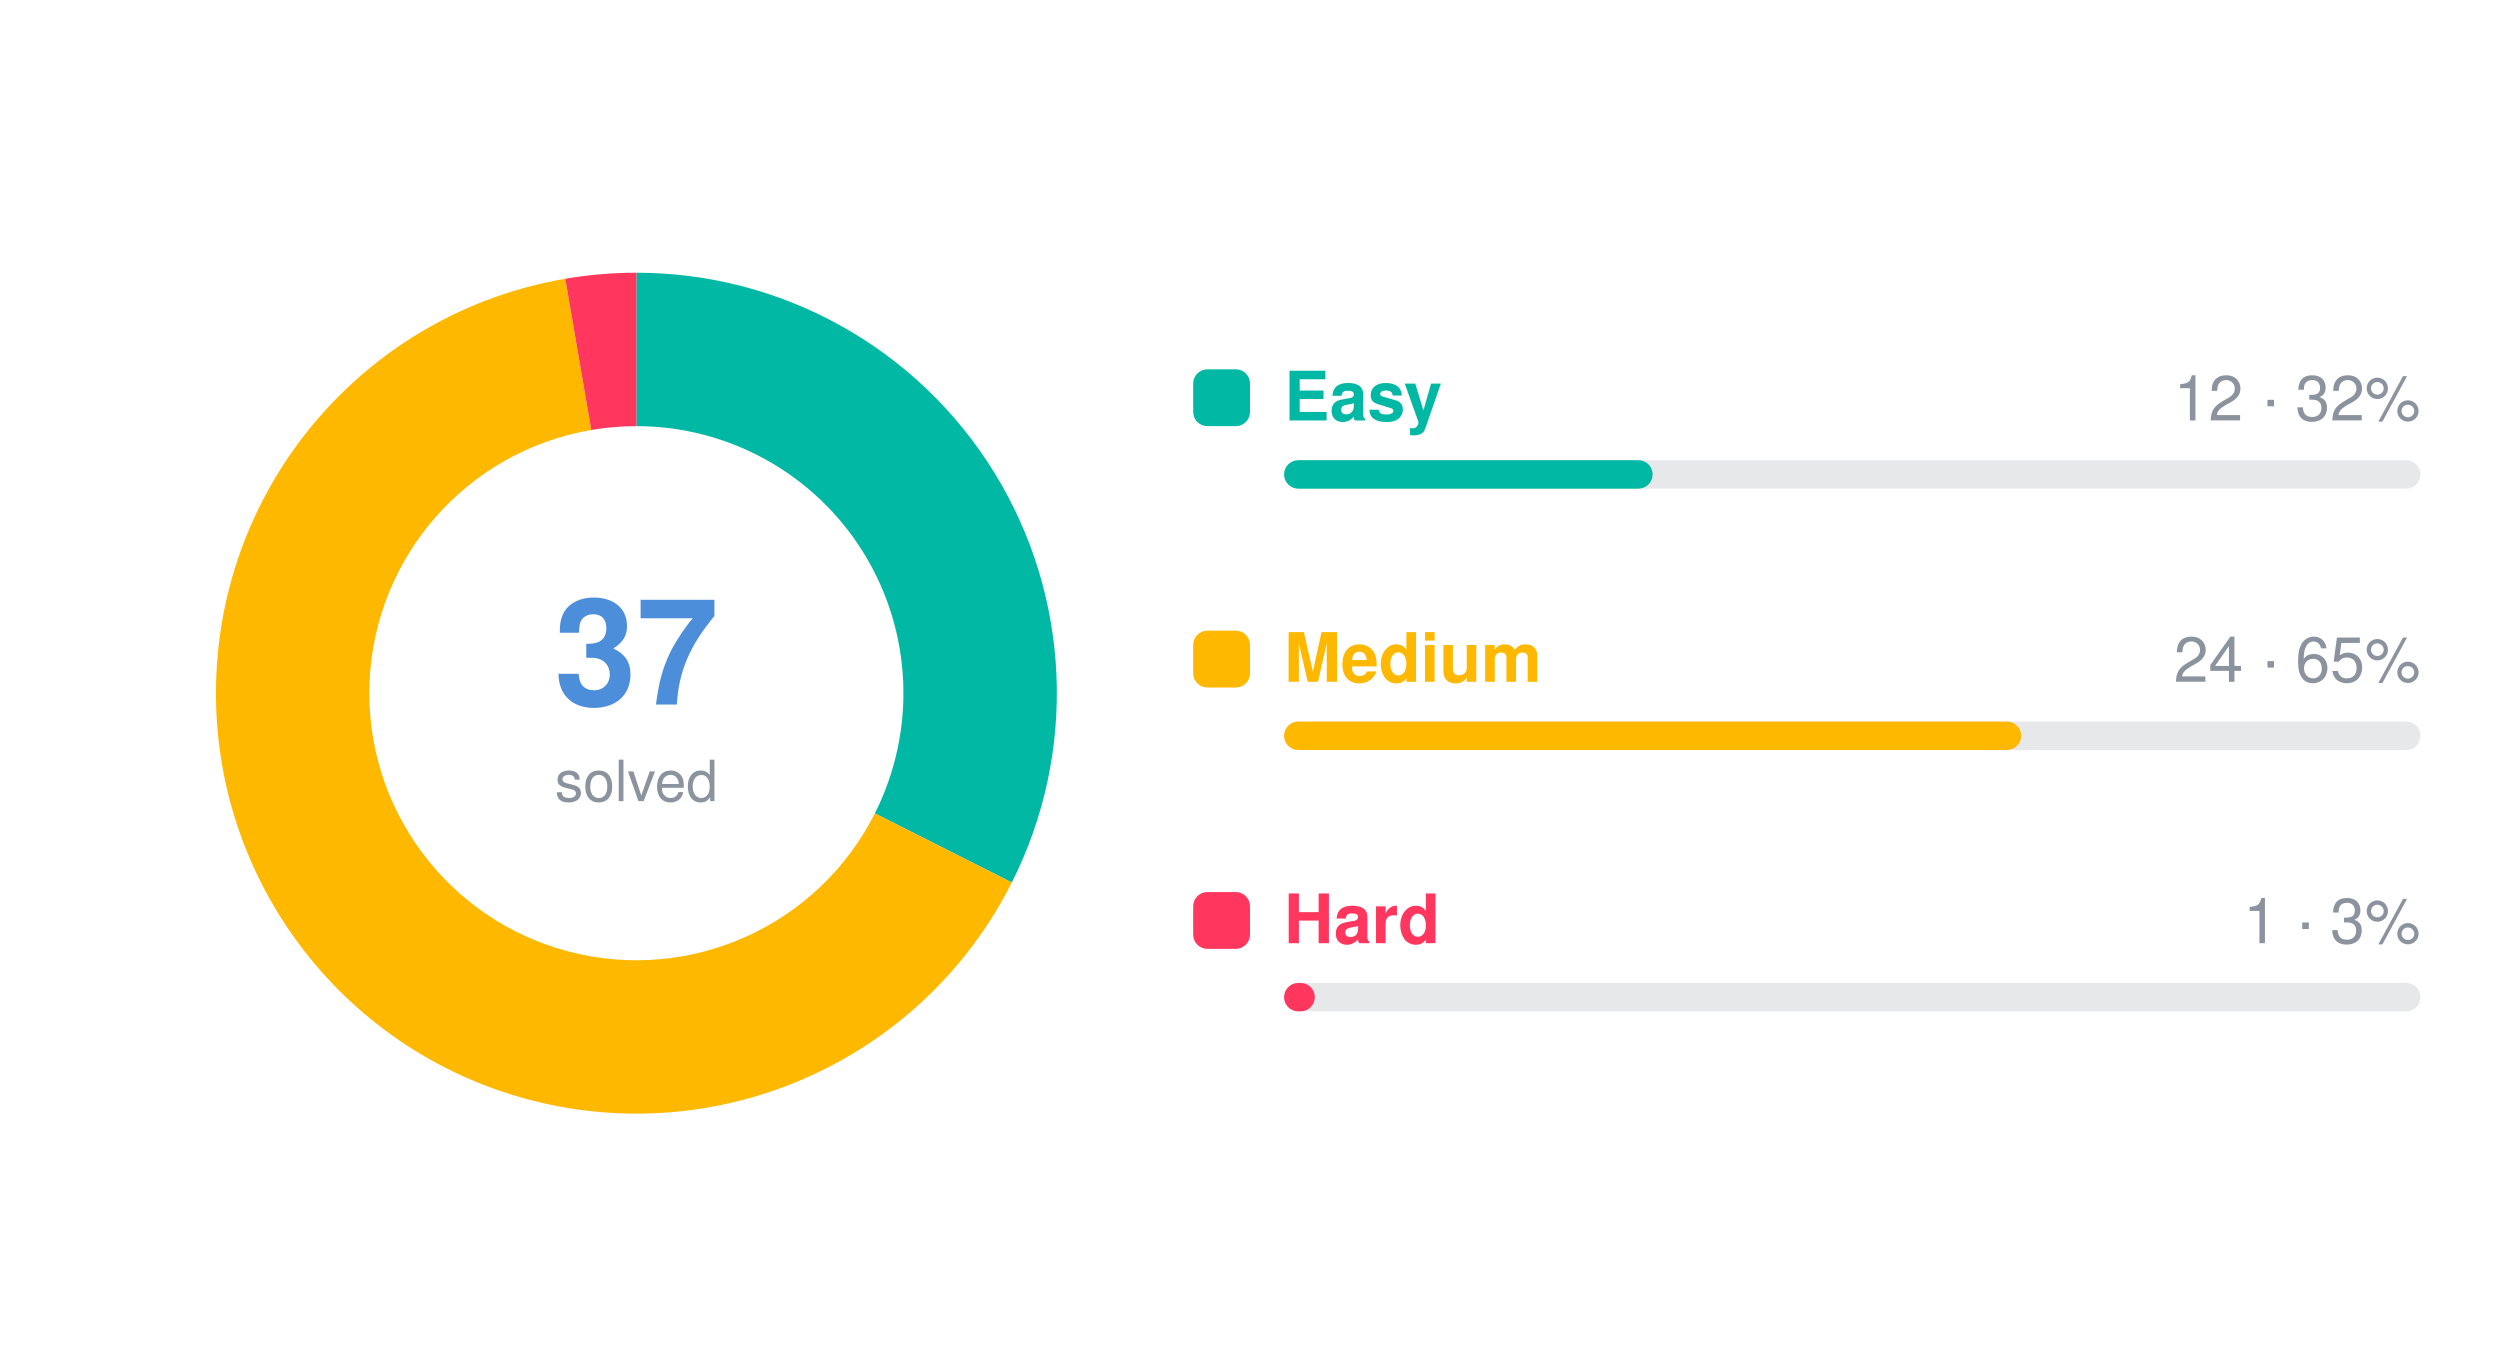
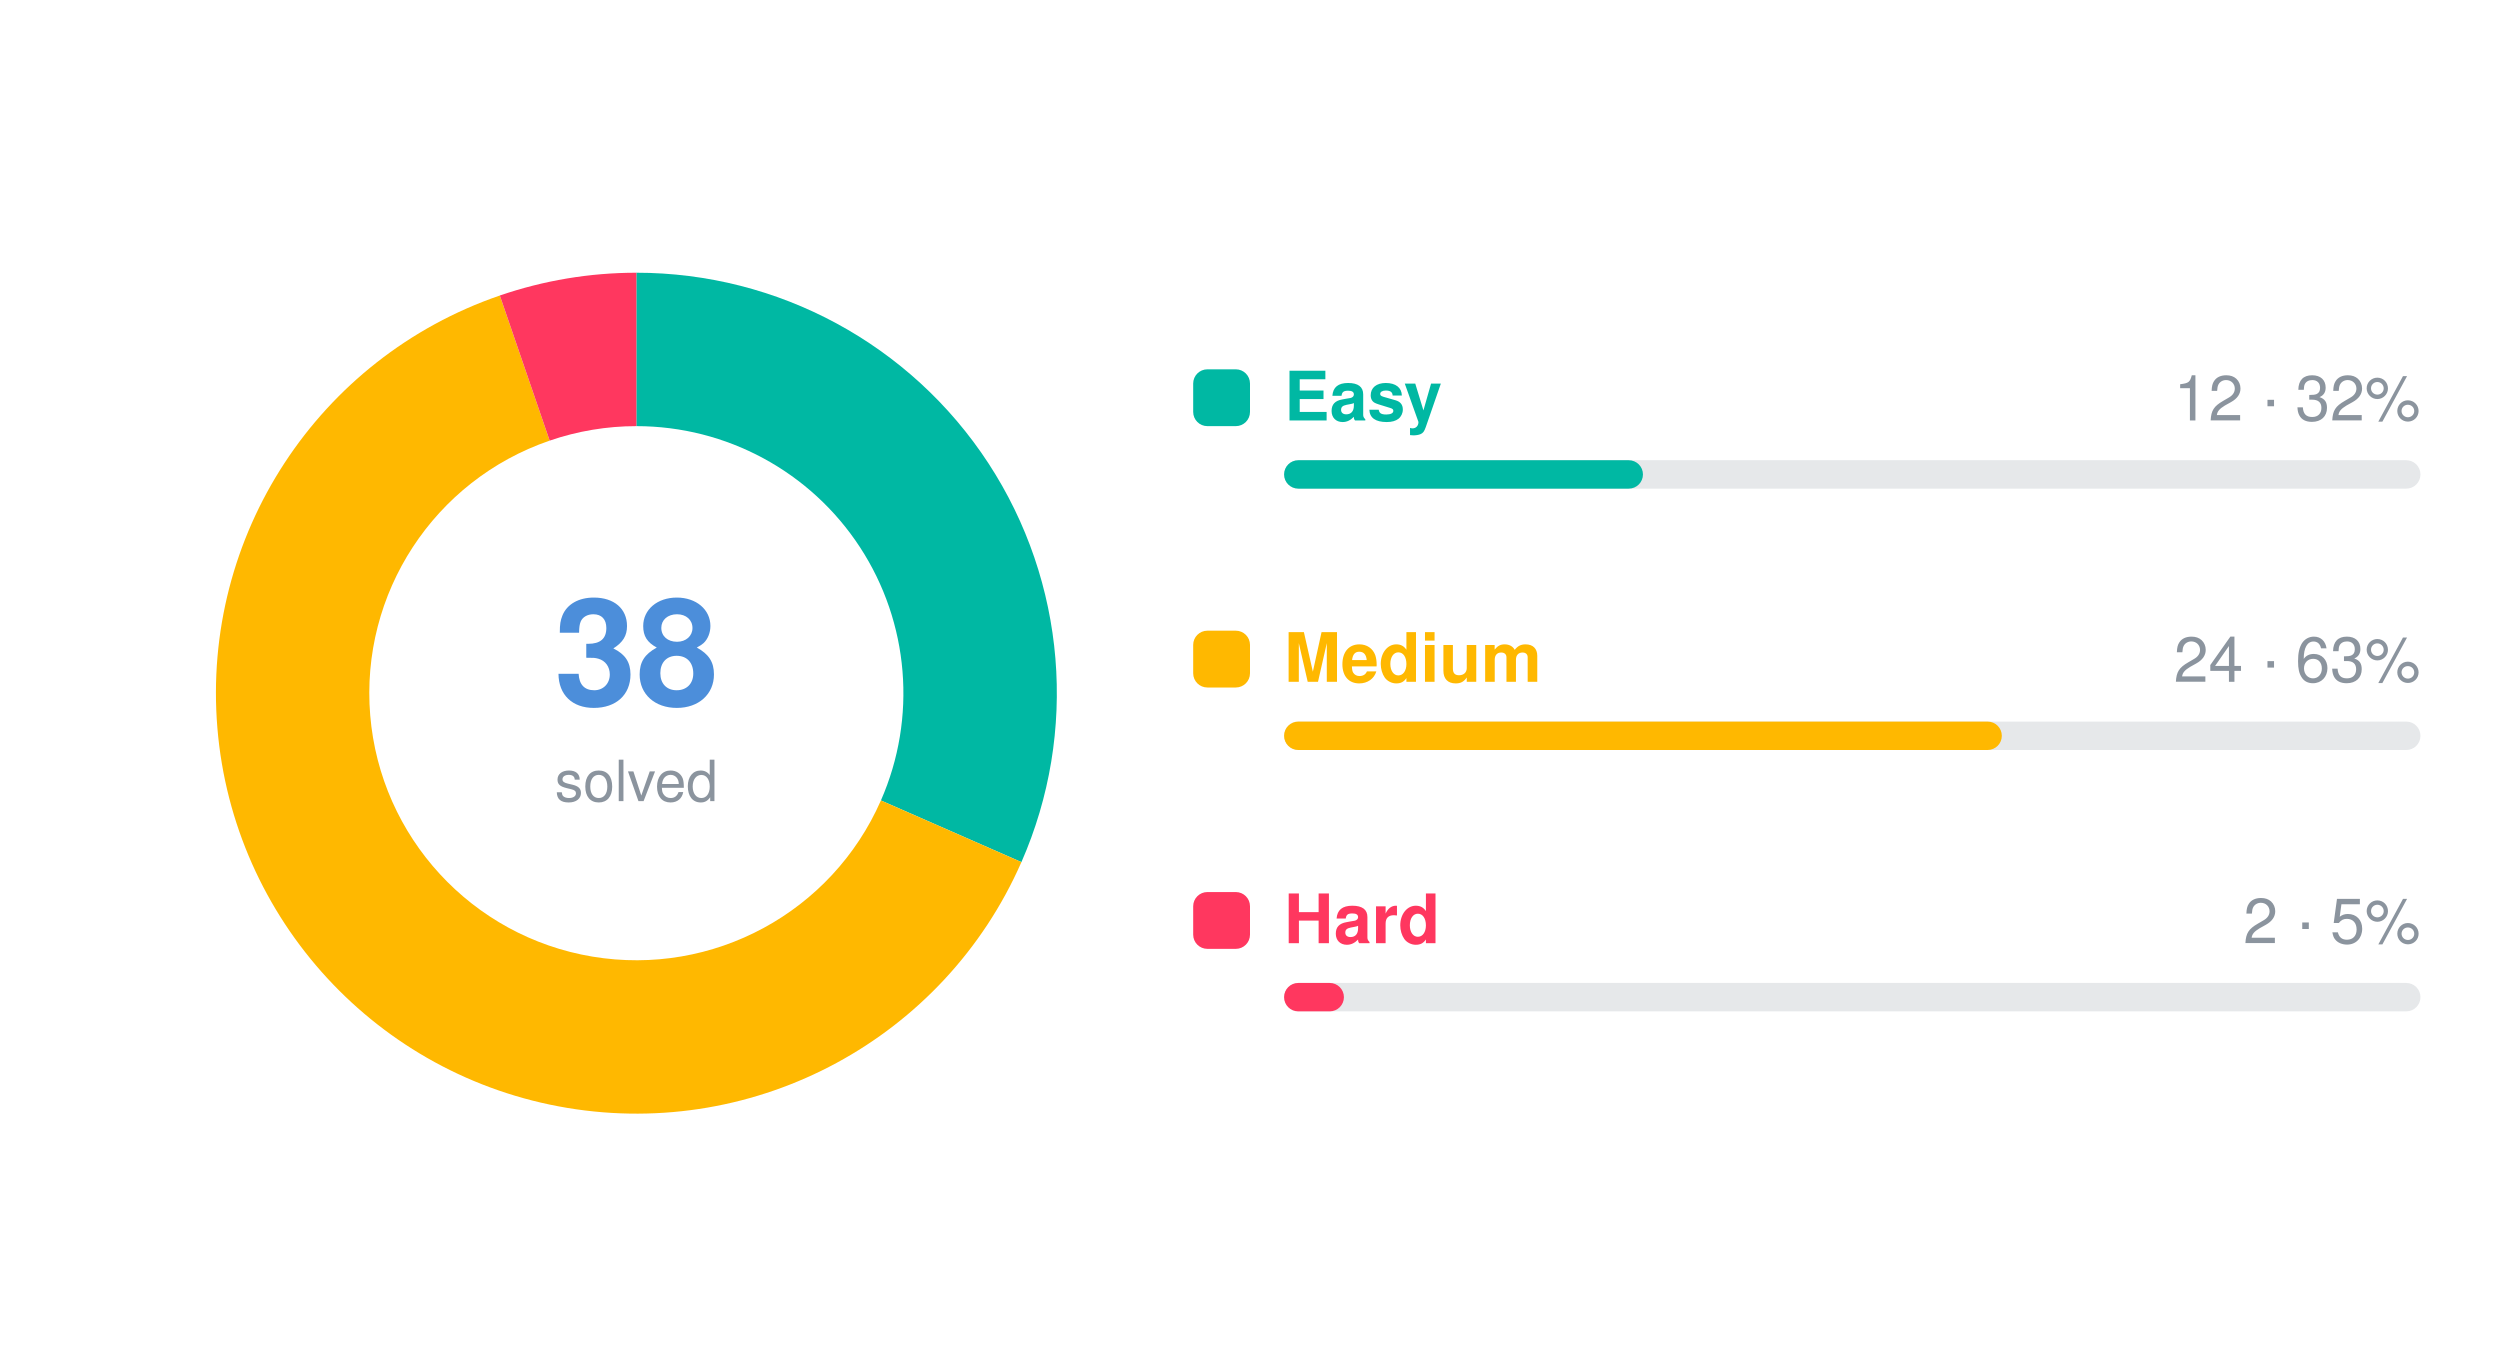
<svg xmlns="http://www.w3.org/2000/svg" viewBox="0 0 440 240" width="440" height="240" role="img" font-family="system-ui, -apple-system, Segoe UI, Helvetica, Arial, sans-serif">
-   <path d="M112 48 A74 74 0 0 1 178.08 155.32 L153.97 143.16 A47 47 0 0 0 112 75 Z" fill="#00b8a3" stroke="none" stroke-width="1" stroke-linejoin="round" stroke-linecap="round" opacity="1" />
-   <path d="M178.08 155.32 A74 74 0 1 1 99.49 49.06 L104.06 75.68 A47 47 0 1 0 153.97 143.16 Z" fill="#ffb800" stroke="none" stroke-width="1" stroke-linejoin="round" stroke-linecap="round" opacity="1" />
-   <path d="M99.49 49.06 A74 74 0 0 1 112 48 L112 75 A47 47 0 0 0 104.06 75.68 Z" fill="#ff375f" stroke="none" stroke-width="1" stroke-linejoin="round" stroke-linecap="round" opacity="1" />
-   <text x="112" y="124" font-size="26" fill="#4c8eda" text-anchor="middle" font-weight="700" opacity="1">37</text>
+   <path d="M112 48 A74 74 0 0 1 179.77 151.73 L155.04 140.88 A47 47 0 0 0 112 75 Z" fill="#00b8a3" stroke="none" stroke-width="1" stroke-linejoin="round" stroke-linecap="round" opacity="1" />
+   <path d="M179.77 151.73 A74 74 0 1 1 87.97 52.01 L96.74 77.55 A47 47 0 1 0 155.04 140.88 Z" fill="#ffb800" stroke="none" stroke-width="1" stroke-linejoin="round" stroke-linecap="round" opacity="1" />
+   <path d="M87.97 52.01 A74 74 0 0 1 112 48 L112 75 A47 47 0 0 0 96.74 77.55 Z" fill="#ff375f" stroke="none" stroke-width="1" stroke-linejoin="round" stroke-linecap="round" opacity="1" />
+   <text x="112" y="124" font-size="26" fill="#4c8eda" text-anchor="middle" font-weight="700" opacity="1">38</text>
  <text x="112" y="141" font-size="10" fill="#8b949e" text-anchor="middle" font-weight="normal" opacity="1">solved</text>
  <rect x="210" y="65" width="10" height="10" rx="2.5" fill="#00b8a3" opacity="1" />
  <text x="226" y="74" font-size="12" fill="#00b8a3" text-anchor="start" font-weight="600" opacity="1">Easy</text>
  <text x="426" y="74" font-size="11" fill="#8b949e" text-anchor="end" font-weight="normal" opacity="1">12 · 32%</text>
  <rect x="226" y="81" width="200" height="5" rx="2.5" fill="#8b949e" opacity="0.22" />
-   <rect x="226" y="81" width="64.86" height="5" rx="2.5" fill="#00b8a3" opacity="1" />
+   <rect x="226" y="81" width="63.16" height="5" rx="2.5" fill="#00b8a3" opacity="1" />
  <rect x="210" y="111" width="10" height="10" rx="2.5" fill="#ffb800" opacity="1" />
  <text x="226" y="120" font-size="12" fill="#ffb800" text-anchor="start" font-weight="600" opacity="1">Medium</text>
-   <text x="426" y="120" font-size="11" fill="#8b949e" text-anchor="end" font-weight="normal" opacity="1">24 · 65%</text>
+   <text x="426" y="120" font-size="11" fill="#8b949e" text-anchor="end" font-weight="normal" opacity="1">24 · 63%</text>
  <rect x="226" y="127" width="200" height="5" rx="2.5" fill="#8b949e" opacity="0.22" />
-   <rect x="226" y="127" width="129.73" height="5" rx="2.5" fill="#ffb800" opacity="1" />
+   <rect x="226" y="127" width="126.32" height="5" rx="2.5" fill="#ffb800" opacity="1" />
  <rect x="210" y="157" width="10" height="10" rx="2.5" fill="#ff375f" opacity="1" />
  <text x="226" y="166" font-size="12" fill="#ff375f" text-anchor="start" font-weight="600" opacity="1">Hard</text>
-   <text x="426" y="166" font-size="11" fill="#8b949e" text-anchor="end" font-weight="normal" opacity="1">1 · 3%</text>
+   <text x="426" y="166" font-size="11" fill="#8b949e" text-anchor="end" font-weight="normal" opacity="1">2 · 5%</text>
  <rect x="226" y="173" width="200" height="5" rx="2.5" fill="#8b949e" opacity="0.22" />
-   <rect x="226" y="173" width="5.41" height="5" rx="2.5" fill="#ff375f" opacity="1" />
+   <rect x="226" y="173" width="10.53" height="5" rx="2.5" fill="#ff375f" opacity="1" />
</svg>
